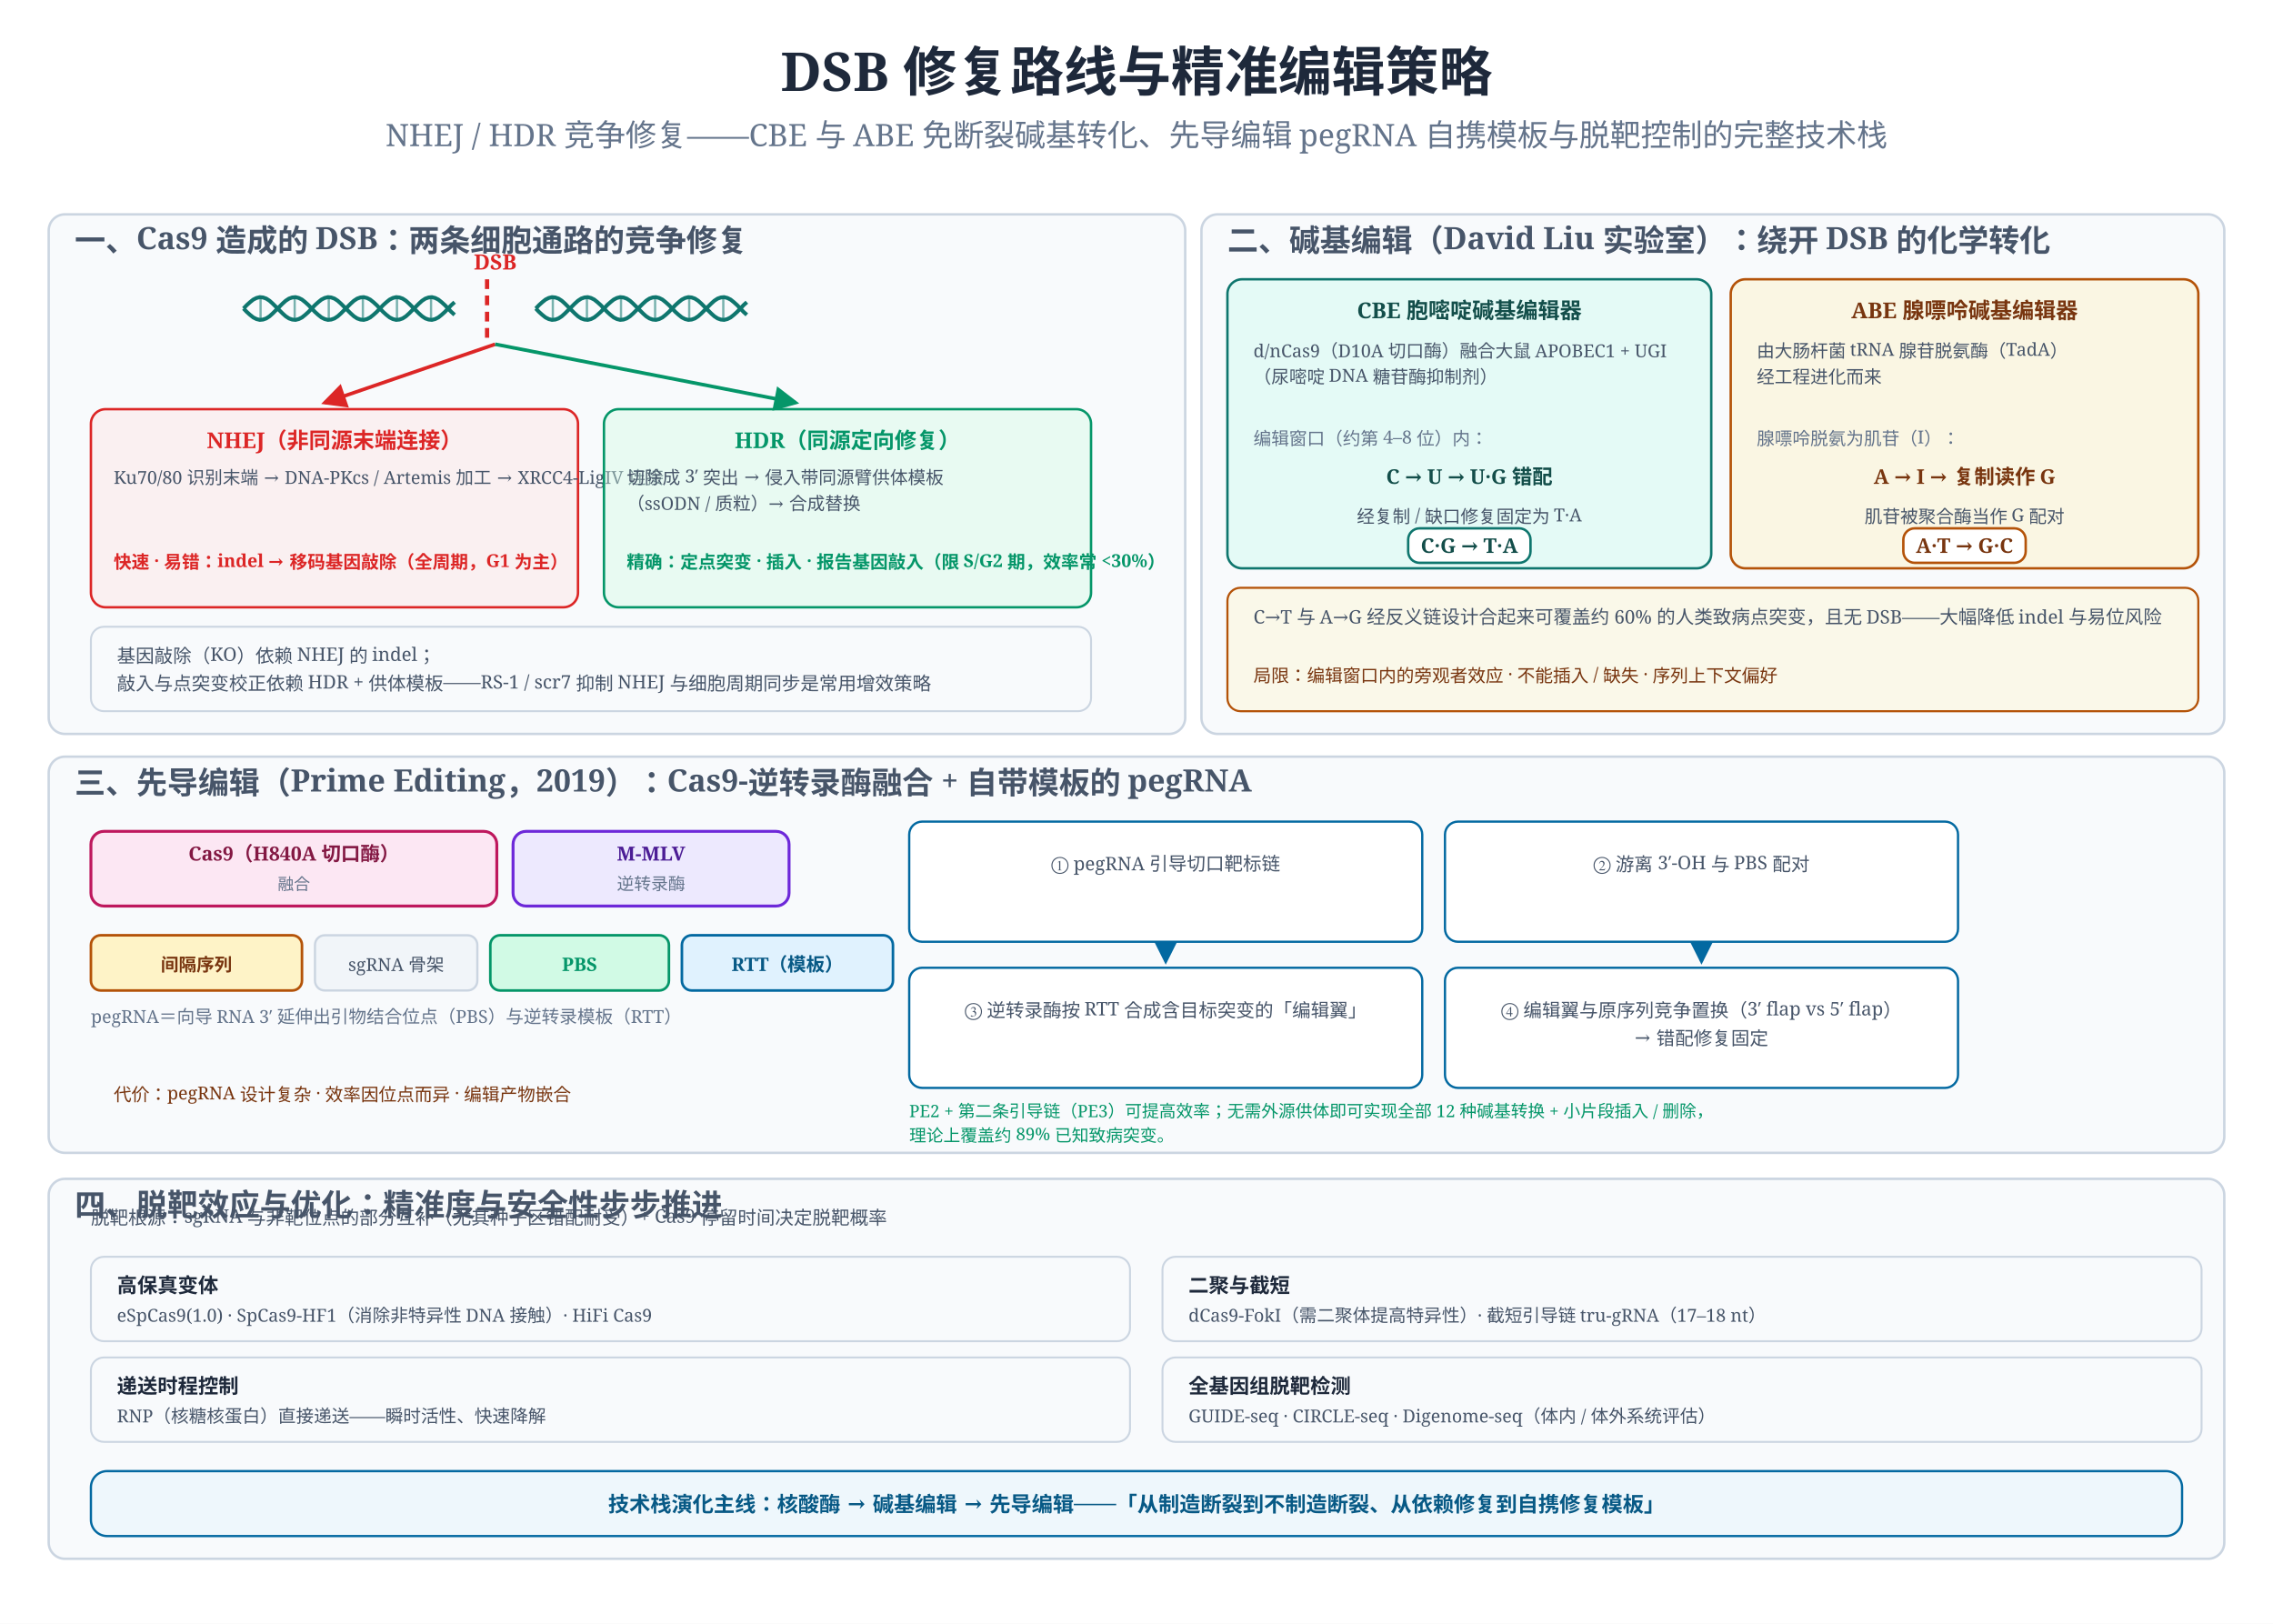
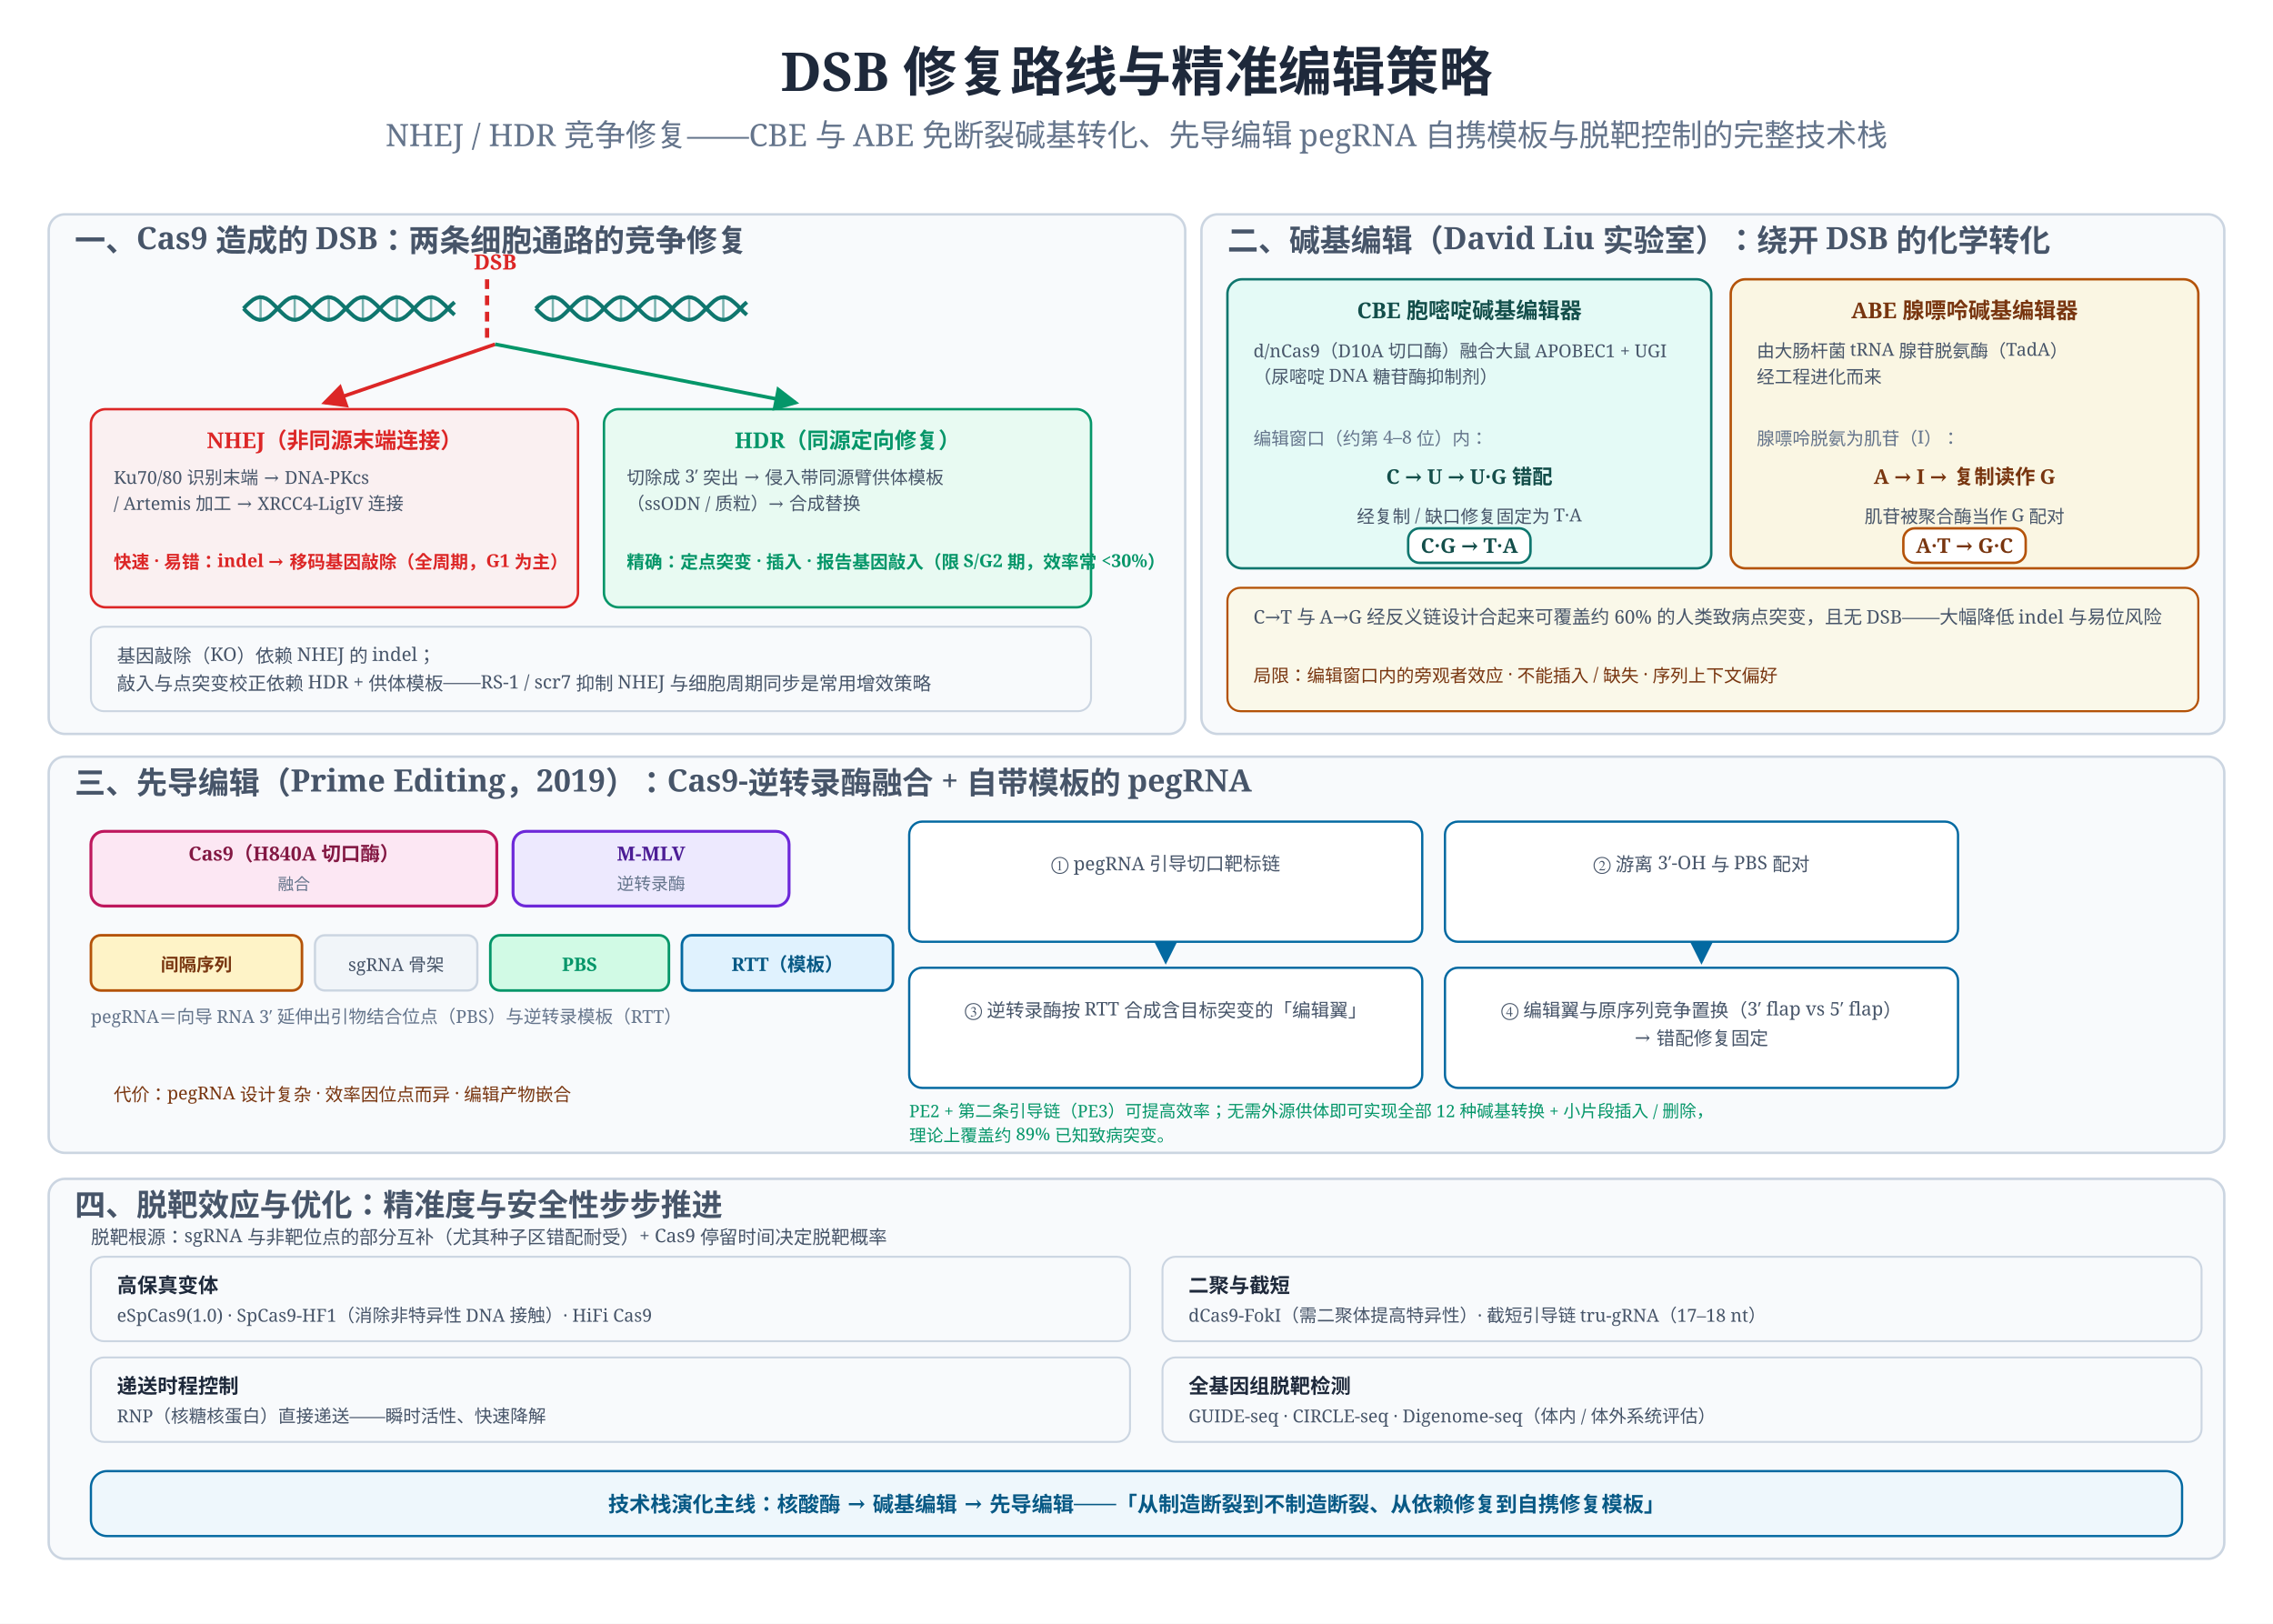
<svg xmlns="http://www.w3.org/2000/svg" width="1400" height="1000" viewBox="0 0 1400 1000" font-family="Noto Serif SC, LXGW WenKai, Songti SC, serif">
  <defs>
    <marker id="arr-ink" viewBox="0 0 10 10" refX="8.5" refY="5" markerWidth="7" markerHeight="7" orient="auto-start-reverse">
      <path d="M0,0 L10,5 L0,10 z" fill="#334155" />
    </marker>
    <marker id="arr-dna" viewBox="0 0 10 10" refX="8.5" refY="5" markerWidth="7" markerHeight="7" orient="auto-start-reverse">
      <path d="M0,0 L10,5 L0,10 z" fill="#0f766e" />
    </marker>
    <marker id="arr-rna" viewBox="0 0 10 10" refX="8.5" refY="5" markerWidth="7" markerHeight="7" orient="auto-start-reverse">
      <path d="M0,0 L10,5 L0,10 z" fill="#b45309" />
    </marker>
    <marker id="arr-pro" viewBox="0 0 10 10" refX="8.5" refY="5" markerWidth="7" markerHeight="7" orient="auto-start-reverse">
      <path d="M0,0 L10,5 L0,10 z" fill="#6d28d9" />
    </marker>
    <marker id="arr-enz" viewBox="0 0 10 10" refX="8.5" refY="5" markerWidth="7" markerHeight="7" orient="auto-start-reverse">
      <path d="M0,0 L10,5 L0,10 z" fill="#be185d" />
    </marker>
    <marker id="arr-acc" viewBox="0 0 10 10" refX="8.5" refY="5" markerWidth="7" markerHeight="7" orient="auto-start-reverse">
      <path d="M0,0 L10,5 L0,10 z" fill="#0369a1" />
    </marker>
    <marker id="arr-ok" viewBox="0 0 10 10" refX="8.5" refY="5" markerWidth="7" markerHeight="7" orient="auto-start-reverse">
      <path d="M0,0 L10,5 L0,10 z" fill="#059669" />
    </marker>
    <marker id="arr-warn" viewBox="0 0 10 10" refX="8.5" refY="5" markerWidth="7" markerHeight="7" orient="auto-start-reverse">
      <path d="M0,0 L10,5 L0,10 z" fill="#b45309" />
    </marker>
    <marker id="arr-bad" viewBox="0 0 10 10" refX="8.5" refY="5" markerWidth="7" markerHeight="7" orient="auto-start-reverse">
      <path d="M0,0 L10,5 L0,10 z" fill="#dc2626" />
    </marker>
    <marker id="arr-mute" viewBox="0 0 10 10" refX="8.5" refY="5" markerWidth="7" markerHeight="7" orient="auto-start-reverse">
      <path d="M0,0 L10,5 L0,10 z" fill="#94a3b8" />
    </marker>
  </defs>
  <rect x="0" y="0" width="1400" height="1000" fill="#ffffff" />
  <text x="700" y="56" text-anchor="middle" font-size="33" font-weight="700" fill="#1e293b">DSB 修复路线与精准编辑策略</text>
  <text x="700" y="90" text-anchor="middle" font-size="19" fill="#64748b">NHEJ / HDR 竞争修复——CBE 与 ABE 免断裂碱基转化、先导编辑 pegRNA 自携模板与脱靶控制的完整技术栈</text>
  <rect x="30" y="132" width="700" height="320" rx="10" fill="#f8fafc" stroke="#cbd5e1" stroke-width="1.5" />
  <text x="46" y="154.84" font-size="19" fill="#475569" font-weight="700">一、Cas9 造成的 DSB：两条细胞通路的竞争修复</text>
  <path d="M150,190L150.0,190.0L152.0,187.9L154.0,186.1L156.0,184.5L158.0,183.5L160.0,183.0L162.0,183.2L164.0,183.9L166.0,185.2L168.0,187.0L170.0,189.0L172.0,191.0L174.0,193.0L176.0,194.8L178.0,196.1L180.0,196.8L182.0,197.0L184.0,196.5L186.0,195.5L188.0,193.9L190.0,192.1L192.0,190.0L194.0,187.9L196.0,186.1L198.0,184.5L200.0,183.5L202.0,183.0L204.0,183.2L206.0,183.9L208.0,185.2L210.0,187.0L212.0,189.0L214.0,191.0L216.0,193.0L218.0,194.8L220.0,196.1L222.0,196.8L224.0,197.0L226.0,196.5L228.0,195.5L230.0,193.9L232.0,192.1L234.0,190.0L236.0,187.9L238.0,186.1L240.0,184.5L242.0,183.5L244.0,183.0L246.0,183.2L248.0,183.9L250.0,185.2L252.0,187.0L254.0,189.0L256.0,191.0L258.0,193.0L260.0,194.8L262.0,196.1L264.0,196.8L266.0,197.0L268.0,196.5L270.0,195.5L272.0,193.9L274.0,192.1L276.0,190.0L278.0,187.9L280.0,186.1" fill="none" stroke="#0f766e" stroke-width="2.4" />
  <path d="M150,190L150.0,190.0L152.0,192.1L154.0,193.9L156.0,195.5L158.0,196.5L160.0,197.0L162.0,196.8L164.0,196.1L166.0,194.8L168.0,193.0L170.0,191.0L172.0,189.0L174.0,187.0L176.0,185.2L178.0,183.9L180.0,183.2L182.0,183.0L184.0,183.5L186.0,184.5L188.0,186.1L190.0,187.9L192.0,190.0L194.0,192.1L196.0,193.9L198.0,195.5L200.0,196.5L202.0,197.0L204.0,196.8L206.0,196.1L208.0,194.8L210.0,193.0L212.0,191.0L214.0,189.0L216.0,187.0L218.0,185.2L220.0,183.9L222.0,183.2L224.0,183.0L226.0,183.5L228.0,184.5L230.0,186.1L232.0,187.9L234.0,190.0L236.0,192.1L238.0,193.9L240.0,195.5L242.0,196.5L244.0,197.0L246.0,196.8L248.0,196.1L250.0,194.8L252.0,193.0L254.0,191.0L256.0,189.0L258.0,187.0L260.0,185.2L262.0,183.9L264.0,183.2L266.0,183.0L268.0,183.5L270.0,184.5L272.0,186.1L274.0,187.9L276.0,190.0L278.0,192.1L280.0,193.9" fill="none" stroke="#0f766e" stroke-width="2.4" />
  <line x1="160.5" y1="183" x2="160.5" y2="197" stroke="#0f766e" stroke-width="1.4" opacity="0.55" />
  <line x1="181.5" y1="197" x2="181.5" y2="183" stroke="#0f766e" stroke-width="1.4" opacity="0.55" />
  <line x1="202.5" y1="183" x2="202.5" y2="197" stroke="#0f766e" stroke-width="1.4" opacity="0.55" />
  <line x1="223.5" y1="197" x2="223.5" y2="183" stroke="#0f766e" stroke-width="1.4" opacity="0.55" />
  <line x1="244.5" y1="183" x2="244.5" y2="197" stroke="#0f766e" stroke-width="1.4" opacity="0.55" />
  <line x1="265.5" y1="197" x2="265.5" y2="183" stroke="#0f766e" stroke-width="1.4" opacity="0.55" />
  <line x1="300" y1="172" x2="300" y2="208" stroke="#dc2626" stroke-width="2.6" stroke-dasharray="6 4" />
  <path d="M330,190L330.0,190.0L332.0,187.9L334.0,186.1L336.0,184.5L338.0,183.5L340.0,183.0L342.0,183.2L344.0,183.9L346.0,185.2L348.0,187.0L350.0,189.0L352.0,191.0L354.0,193.0L356.0,194.8L358.0,196.1L360.0,196.8L362.0,197.0L364.0,196.5L366.0,195.5L368.0,193.9L370.0,192.1L372.0,190.0L374.0,187.9L376.0,186.1L378.0,184.5L380.0,183.5L382.0,183.0L384.0,183.2L386.0,183.9L388.0,185.2L390.0,187.0L392.0,189.0L394.0,191.0L396.0,193.0L398.0,194.8L400.0,196.1L402.0,196.8L404.0,197.0L406.0,196.5L408.0,195.5L410.0,193.9L412.0,192.1L414.0,190.0L416.0,187.9L418.0,186.1L420.0,184.5L422.0,183.5L424.0,183.0L426.0,183.2L428.0,183.9L430.0,185.2L432.0,187.0L434.0,189.0L436.0,191.0L438.0,193.0L440.0,194.8L442.0,196.1L444.0,196.8L446.0,197.0L448.0,196.5L450.0,195.5L452.0,193.9L454.0,192.1L456.0,190.0L458.0,187.9L460.0,186.1" fill="none" stroke="#0f766e" stroke-width="2.4" />
  <path d="M330,190L330.0,190.0L332.0,192.1L334.0,193.9L336.0,195.5L338.0,196.5L340.0,197.0L342.0,196.8L344.0,196.1L346.0,194.8L348.0,193.0L350.0,191.0L352.0,189.0L354.0,187.0L356.0,185.2L358.0,183.9L360.0,183.2L362.0,183.0L364.0,183.5L366.0,184.5L368.0,186.1L370.0,187.9L372.0,190.0L374.0,192.1L376.0,193.9L378.0,195.5L380.0,196.5L382.0,197.0L384.0,196.8L386.0,196.1L388.0,194.8L390.0,193.0L392.0,191.0L394.0,189.0L396.0,187.0L398.0,185.2L400.0,183.9L402.0,183.2L404.0,183.0L406.0,183.5L408.0,184.5L410.0,186.1L412.0,187.9L414.0,190.0L416.0,192.1L418.0,193.9L420.0,195.5L422.0,196.5L424.0,197.0L426.0,196.8L428.0,196.1L430.0,194.8L432.0,193.0L434.0,191.0L436.0,189.0L438.0,187.0L440.0,185.2L442.0,183.9L444.0,183.2L446.0,183.0L448.0,183.5L450.0,184.5L452.0,186.1L454.0,187.9L456.0,190.0L458.0,192.1L460.0,193.9" fill="none" stroke="#0f766e" stroke-width="2.4" />
  <line x1="340.5" y1="183" x2="340.5" y2="197" stroke="#0f766e" stroke-width="1.4" opacity="0.55" />
  <line x1="361.5" y1="197" x2="361.5" y2="183" stroke="#0f766e" stroke-width="1.4" opacity="0.55" />
  <line x1="382.5" y1="183" x2="382.5" y2="197" stroke="#0f766e" stroke-width="1.4" opacity="0.55" />
  <line x1="403.5" y1="197" x2="403.5" y2="183" stroke="#0f766e" stroke-width="1.4" opacity="0.55" />
  <line x1="424.5" y1="183" x2="424.5" y2="197" stroke="#0f766e" stroke-width="1.4" opacity="0.55" />
  <line x1="445.5" y1="197" x2="445.5" y2="183" stroke="#0f766e" stroke-width="1.4" opacity="0.55" />
  <text x="305" y="166" font-size="13" fill="#dc2626" text-anchor="middle" font-weight="700">DSB</text>
  <line x1="305" y1="212" x2="200" y2="248" stroke="#dc2626" stroke-width="2.2" marker-end="url(#arr-bad)" />
  <line x1="305" y1="212" x2="490" y2="248" stroke="#059669" stroke-width="2.2" marker-end="url(#arr-ok)" />
  <rect x="56" y="252" width="300" height="122" rx="9" fill="#fee2e2" fill-opacity="0.4" stroke="#dc2626" stroke-width="1.5" />
  <text x="206" y="276" font-size="13.5" fill="#dc2626" text-anchor="middle" font-weight="700">NHEJ（非同源末端连接）</text>
-   <text x="70" y="298" font-size="11" fill="#475569">Ku70/80 识别末端 → DNA-PKcs / Artemis 加工 → XRCC4-LigIV 连接</text>
+   <text x="70" y="298" font-size="11" fill="#475569">Ku70/80 识别末端 → DNA-PKcs</text>
+   <text x="70" y="314" font-size="11" fill="#475569">/ Artemis 加工 → XRCC4-LigIV 连接</text>
  <text x="70" y="350" font-size="11" fill="#dc2626" font-weight="600">快速 · 易错：indel → 移码基因敲除（全周期，G1 为主）</text>
  <rect x="372" y="252" width="300" height="122" rx="9" fill="#d1fae5" fill-opacity="0.4" stroke="#059669" stroke-width="1.5" />
  <text x="522" y="276" font-size="13.5" fill="#059669" text-anchor="middle" font-weight="700">HDR（同源定向修复）</text>
  <text x="386" y="298" font-size="11" fill="#475569">切除成 3′ 突出 → 侵入带同源臂供体模板</text>
  <text x="386" y="314" font-size="11" fill="#475569">（ssODN / 质粒）→ 合成替换</text>
  <text x="386" y="350" font-size="11" fill="#059669" font-weight="600">精确：定点突变 · 插入 · 报告基因敲入（限 S/G2 期，效率常 &lt;30%）</text>
  <rect x="56" y="386" width="616" height="52" rx="8" fill="#f8fafc" stroke="#cbd5e1" stroke-width="1.2" />
  <text x="72" y="408" font-size="11.5" fill="#475569">基因敲除（KO）依赖 NHEJ 的 indel；</text>
  <text x="72" y="425" font-size="11.5" fill="#475569">敲入与点突变校正依赖 HDR + 供体模板——RS-1 / scr7 抑制 NHEJ 与细胞周期同步是常用增效策略</text>
  <rect x="740" y="132" width="630" height="320" rx="10" fill="#f8fafc" stroke="#cbd5e1" stroke-width="1.5" />
  <text x="756" y="154.84" font-size="19" fill="#475569" font-weight="700">二、碱基编辑（David Liu 实验室）：绕开 DSB 的化学转化</text>
  <rect x="756" y="172" width="298" height="178" rx="9" fill="#ccfbf1" fill-opacity="0.45" stroke="#0f766e" stroke-width="1.5" />
  <text x="905" y="196" font-size="13.5" fill="#134e4a" text-anchor="middle" font-weight="700">CBE 胞嘧啶碱基编辑器</text>
  <text x="772" y="220" font-size="11" fill="#475569">d/nCas9（D10A 切口酶）融合大鼠 APOBEC1 + UGI</text>
  <text x="772" y="236" font-size="11" fill="#475569">（尿嘧啶 DNA 糖苷酶抑制剂）</text>
  <text x="772" y="274" font-size="11" fill="#64748b">编辑窗口（约第 4–8 位）内：</text>
  <text x="905" y="298" font-size="12.5" fill="#134e4a" text-anchor="middle" font-weight="700">C → U → U·G 错配</text>
  <text x="905" y="322" font-size="11" fill="#475569" text-anchor="middle">经复制 / 缺口修复固定为 T·A</text>
  <rect x="867.323" y="325.375" width="75.354" height="21.25" rx="7" fill="#ffffff" stroke="#0f766e" stroke-width="1.5" />
  <text x="905" y="340.5" font-size="12.5" fill="#134e4a" text-anchor="middle" font-weight="700">C·G → T·A</text>
  <rect x="1066" y="172" width="288" height="178" rx="9" fill="#fef3c7" fill-opacity="0.45" stroke="#b45309" stroke-width="1.5" />
  <text x="1210" y="196" font-size="13.5" fill="#78350f" text-anchor="middle" font-weight="700">ABE 腺嘌呤碱基编辑器</text>
  <text x="1082" y="220" font-size="11" fill="#475569">由大肠杆菌 tRNA 腺苷脱氨酶（TadA）</text>
  <text x="1082" y="236" font-size="11" fill="#475569">经工程进化而来</text>
  <text x="1082" y="274" font-size="11" fill="#64748b">腺嘌呤脱氨为肌苷（I）：</text>
  <text x="1210" y="298" font-size="12.5" fill="#78350f" text-anchor="middle" font-weight="700">A → I → 复制读作 G</text>
  <text x="1210" y="322" font-size="11" fill="#475569" text-anchor="middle">肌苷被聚合酶当作 G 配对</text>
  <rect x="1172.323" y="325.375" width="75.354" height="21.25" rx="7" fill="#ffffff" stroke="#b45309" stroke-width="1.5" />
  <text x="1210" y="340.5" font-size="12.5" fill="#78350f" text-anchor="middle" font-weight="700">A·T → G·C</text>
  <rect x="756" y="362" width="598" height="76" rx="8" fill="#fef3c7" fill-opacity="0.35" stroke="#b45309" stroke-width="1.3" />
  <text x="772" y="384" font-size="11.5" fill="#475569">C→T 与 A→G 经反义链设计合起来可覆盖约 60% 的人类致病点突变，且无 DSB——大幅降低 indel 与易位风险</text>
  <text x="772" y="420" font-size="11" fill="#78350f">局限：编辑窗口内的旁观者效应 · 不能插入 / 缺失 · 序列上下文偏好</text>
  <rect x="30" y="466" width="1340" height="244" rx="10" fill="#f8fafc" stroke="#cbd5e1" stroke-width="1.5" />
  <text x="46" y="488.84" font-size="19" fill="#475569" font-weight="700">三、先导编辑（Prime Editing，2019）：Cas9-逆转录酶融合 + 自带模板的 pegRNA</text>
  <rect x="56" y="512" width="250" height="46" rx="8" fill="#fce7f3" stroke="#be185d" stroke-width="1.8" />
  <text x="181" y="530" font-size="12" fill="#831843" text-anchor="middle" font-weight="700">Cas9（H840A 切口酶）</text>
  <text x="181" y="548" font-size="10" fill="#64748b" text-anchor="middle">融合</text>
  <rect x="316" y="512" width="170" height="46" rx="8" fill="#ede9fe" stroke="#6d28d9" stroke-width="1.8" />
  <text x="401" y="530" font-size="12" fill="#4c1d95" text-anchor="middle" font-weight="700">M-MLV</text>
  <text x="401" y="548" font-size="10.5" fill="#64748b" text-anchor="middle">逆转录酶</text>
  <rect x="56" y="576" width="130" height="34" rx="6" fill="#fef3c7" stroke="#b45309" stroke-width="1.6" />
  <text x="121" y="598" font-size="11" fill="#78350f" text-anchor="middle" font-weight="600">间隔序列</text>
  <rect x="194" y="576" width="100" height="34" rx="6" fill="#f1f5f9" stroke="#cbd5e1" stroke-width="1.4" />
  <text x="244" y="598" font-size="11" fill="#475569" text-anchor="middle">sgRNA 骨架</text>
  <rect x="302" y="576" width="110" height="34" rx="6" fill="#d1fae5" stroke="#059669" stroke-width="1.6" />
  <text x="357" y="598" font-size="11.5" fill="#059669" text-anchor="middle" font-weight="700">PBS</text>
  <rect x="420" y="576" width="130" height="34" rx="6" fill="#e0f2fe" stroke="#0369a1" stroke-width="1.6" />
  <text x="485" y="598" font-size="11.5" fill="#075985" text-anchor="middle" font-weight="700">RTT（模板）</text>
  <text x="56" y="630" font-size="11" fill="#64748b">pegRNA＝向导 RNA 3′ 延伸出引物结合位点（PBS）与逆转录模板（RTT）</text>
  <rect x="560" y="506" width="316" height="74" rx="8" fill="#ffffff" stroke="#0369a1" stroke-width="1.4" />
  <text x="718" y="536" font-size="11.5" fill="#475569" text-anchor="middle">① pegRNA 引导切口靶标链</text>
  <line x1="718" y1="582" x2="718" y2="592" stroke="#0369a1" stroke-width="2" marker-end="url(#arr-acc)" />
  <rect x="890" y="506" width="316" height="74" rx="8" fill="#ffffff" stroke="#0369a1" stroke-width="1.4" />
  <text x="1048" y="536" font-size="11.5" fill="#475569" text-anchor="middle">② 游离 3′-OH 与 PBS 配对</text>
  <line x1="1048" y1="582" x2="1048" y2="592" stroke="#0369a1" stroke-width="2" marker-end="url(#arr-acc)" />
  <rect x="560" y="596" width="316" height="74" rx="8" fill="#ffffff" stroke="#0369a1" stroke-width="1.4" />
  <text x="718" y="626" font-size="11.5" fill="#475569" text-anchor="middle">③ 逆转录酶按 RTT 合成含目标突变的「编辑翼」</text>
  <rect x="890" y="596" width="316" height="74" rx="8" fill="#ffffff" stroke="#0369a1" stroke-width="1.4" />
  <text x="1048" y="626" font-size="11.5" fill="#475569" text-anchor="middle">④ 编辑翼与原序列竞争置换（3′ flap vs 5′ flap）</text>
  <text x="1048" y="643" font-size="11.5" fill="#475569" text-anchor="middle">→ 错配修复固定</text>
  <text x="70" y="678" font-size="11" fill="#78350f">代价：pegRNA 设计复杂 · 效率因位点而异 · 编辑产物嵌合</text>
  <text x="560" y="688" font-size="10.5" fill="#059669">PE2 + 第二条引导链（PE3）可提高效率；无需外源供体即可实现全部 12 种碱基转换 + 小片段插入 / 删除，</text>
  <text x="560" y="703" font-size="10.5" fill="#059669">理论上覆盖约 89% 已知致病突变。</text>
  <rect x="30" y="726" width="1340" height="234" rx="10" fill="#f8fafc" stroke="#cbd5e1" stroke-width="1.5" />
  <text x="46" y="748.84" font-size="19" fill="#475569" font-weight="700">四、脱靶效应与优化：精准度与安全性步步推进</text>
-   <text x="56" y="754" font-size="11.5" fill="#475569">脱靶根源：sgRNA 与非靶位点的部分互补（尤其种子区错配耐受）+ Cas9 停留时间决定脱靶概率</text>
+   <text x="56" y="766" font-size="11.5" fill="#475569">脱靶根源：sgRNA 与非靶位点的部分互补（尤其种子区错配耐受）+ Cas9 停留时间决定脱靶概率</text>
  <rect x="56" y="774" width="640" height="52" rx="8" fill="#f8fafc" stroke="#cbd5e1" stroke-width="1.2" />
  <text x="72" y="796" font-size="12.5" fill="#1e293b" font-weight="700">高保真变体</text>
  <text x="72" y="814" font-size="11" fill="#475569">eSpCas9(1.0) · SpCas9-HF1（消除非特异性 DNA 接触）· HiFi Cas9</text>
  <rect x="716" y="774" width="640" height="52" rx="8" fill="#f8fafc" stroke="#cbd5e1" stroke-width="1.2" />
  <text x="732" y="796" font-size="12.5" fill="#1e293b" font-weight="700">二聚与截短</text>
  <text x="732" y="814" font-size="11" fill="#475569">dCas9-FokI（需二聚体提高特异性）· 截短引导链 tru-gRNA（17–18 nt）</text>
  <rect x="56" y="836" width="640" height="52" rx="8" fill="#f8fafc" stroke="#cbd5e1" stroke-width="1.2" />
  <text x="72" y="858" font-size="12.5" fill="#1e293b" font-weight="700">递送时程控制</text>
  <text x="72" y="876" font-size="11" fill="#475569">RNP（核糖核蛋白）直接递送——瞬时活性、快速降解</text>
  <rect x="716" y="836" width="640" height="52" rx="8" fill="#f8fafc" stroke="#cbd5e1" stroke-width="1.2" />
  <text x="732" y="858" font-size="12.5" fill="#1e293b" font-weight="700">全基因组脱靶检测</text>
  <text x="732" y="876" font-size="11" fill="#475569">GUIDE-seq · CIRCLE-seq · Digenome-seq（体内 / 体外系统评估）</text>
  <rect x="56" y="906" width="1288" height="40" rx="10" fill="#e0f2fe" fill-opacity="0.4" stroke="#0369a1" stroke-width="1.4" />
  <text x="700" y="931" font-size="13" fill="#075985" text-anchor="middle" font-weight="600">技术栈演化主线：核酸酶 → 碱基编辑 → 先导编辑——「从制造断裂到不制造断裂、从依赖修复到自携修复模板」</text>
</svg>
